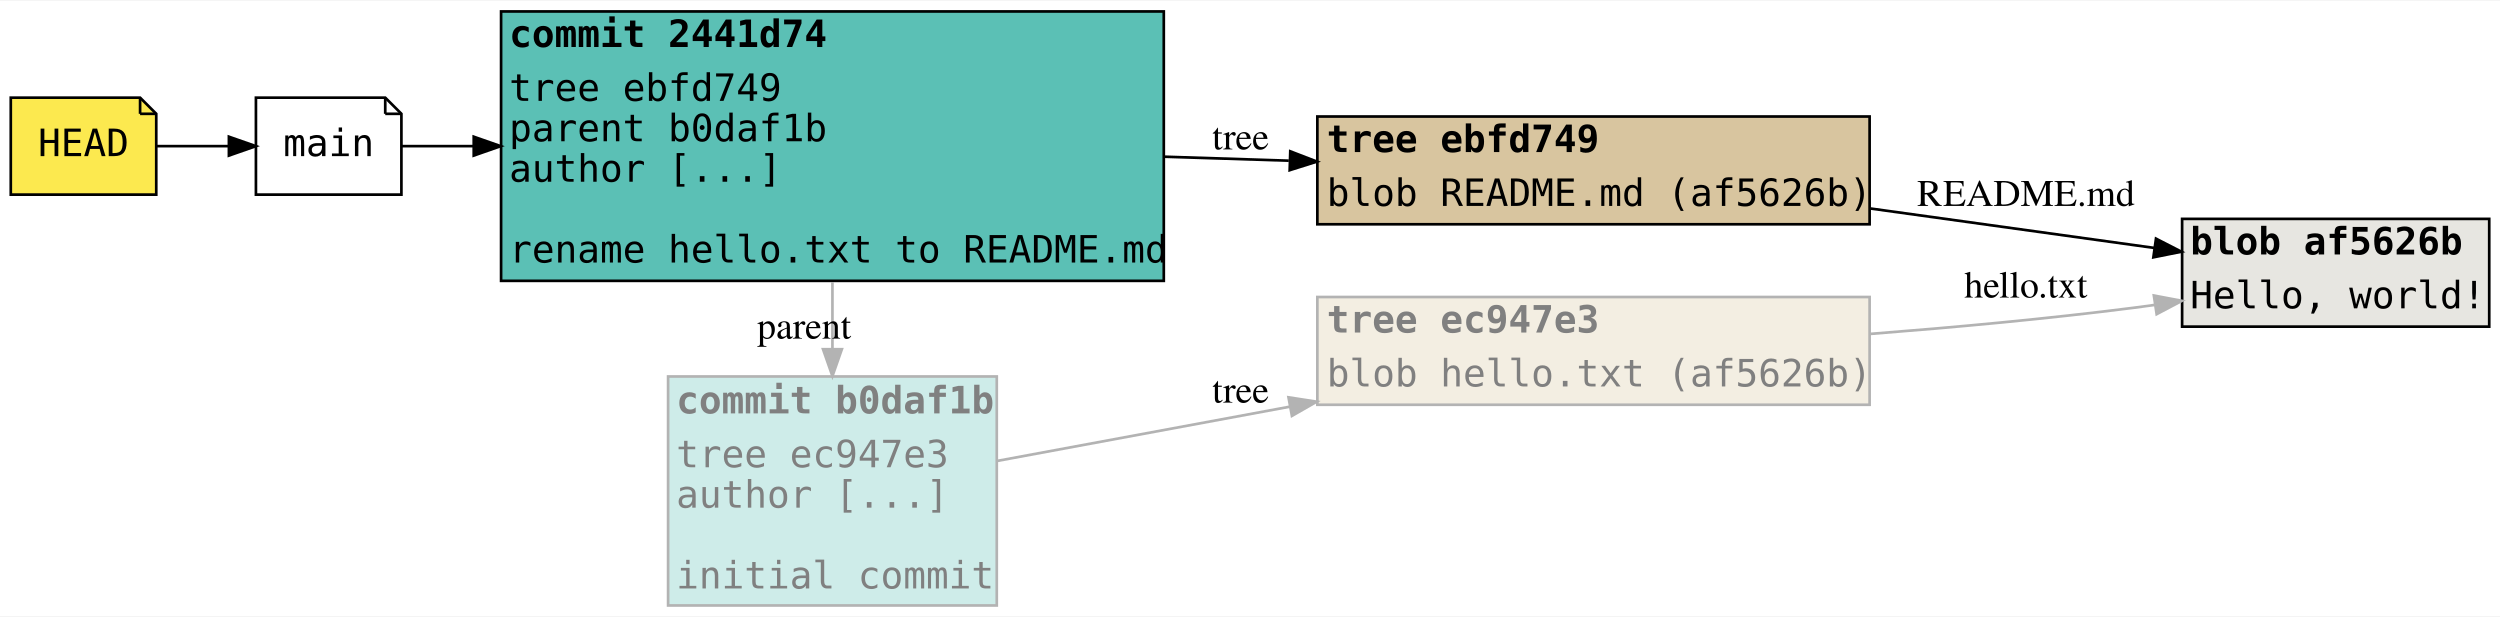
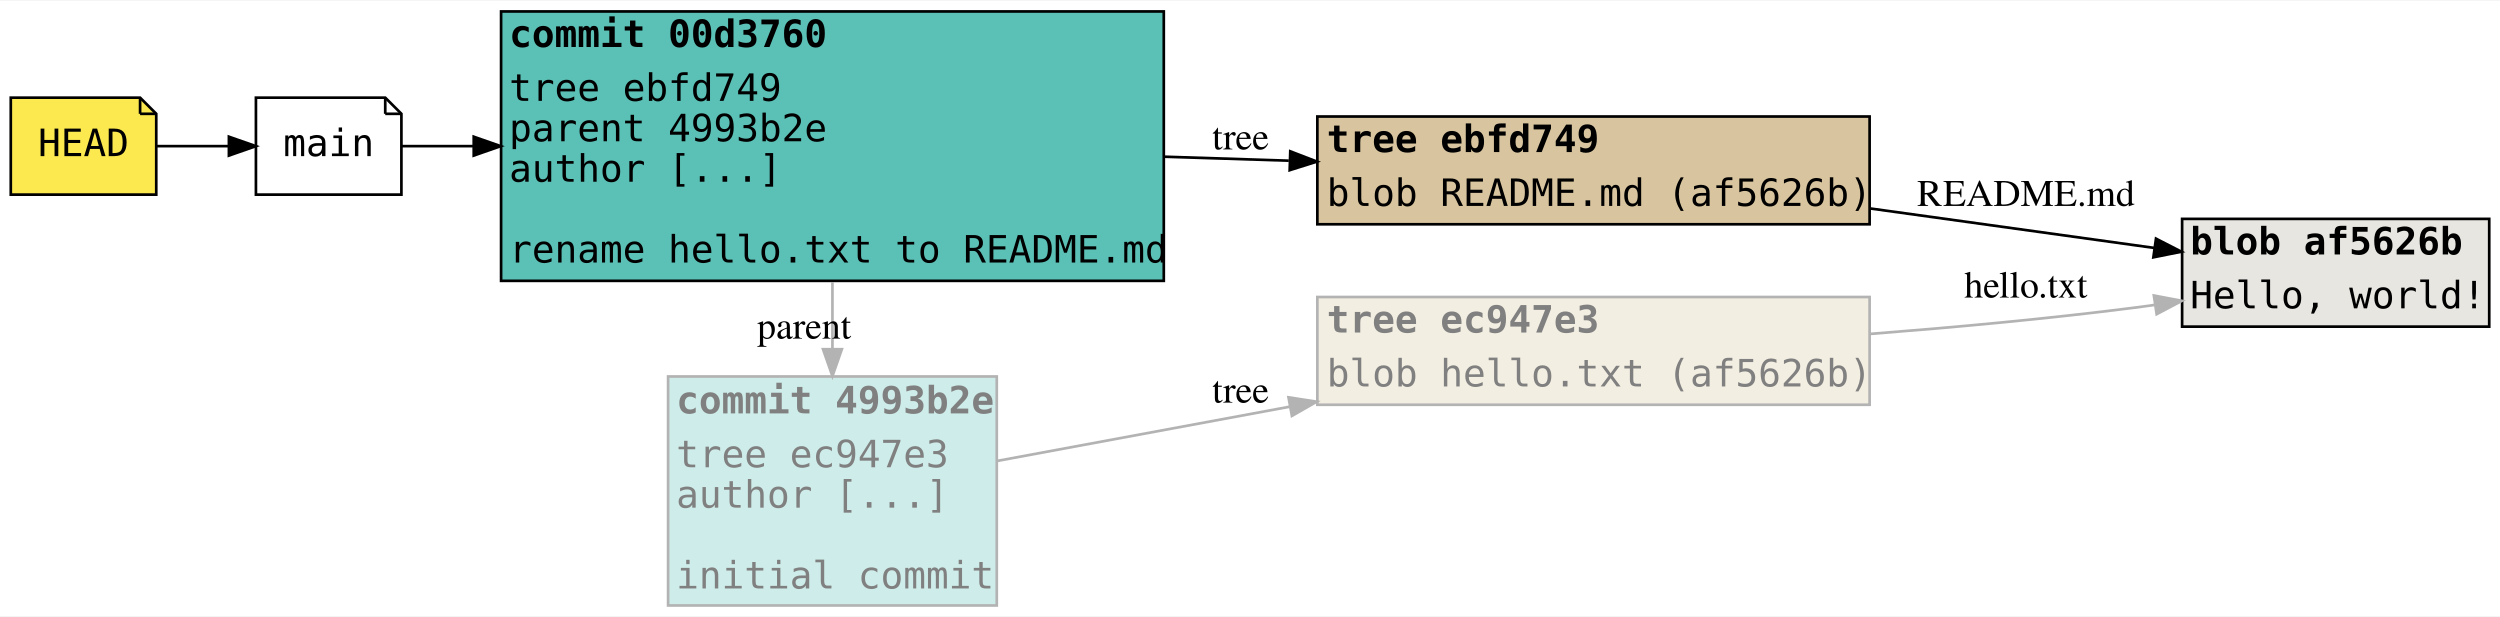
<svg xmlns="http://www.w3.org/2000/svg" width="928pt" height="229pt" viewBox="0.00 0.00 928.00 228.50">
  <g id="graph0" class="graph" transform="scale(1 1) rotate(0) translate(4 224.5)">
    <polygon fill="white" stroke="transparent" points="-4,4 -4,-224.5 924,-224.5 924,4 -4,4" />
    <g id="node1" class="node">
      <polygon fill="#5bc0b5" stroke="transparent" points="182,-120.5 182,-220.5 428,-220.5 428,-120.5 182,-120.5" />
-       <text text-anchor="start" x="185" y="-207.3" font-family="monospace" font-weight="bold" font-size="14.00" fill="#000000">commit 2441d74</text>
+       <text text-anchor="start" x="185" y="-207.3" font-family="monospace" font-weight="bold" font-size="14.00" fill="#000000">commit 00d3760</text>
      <text text-anchor="start" x="185" y="-187.3" font-family="monospace" font-size="14.00" fill="#000000">tree ebfd749                 </text>
-       <text text-anchor="start" x="185" y="-172.3" font-family="monospace" font-size="14.00" fill="#000000">parent b0daf1b               </text>
+       <text text-anchor="start" x="185" y="-172.3" font-family="monospace" font-size="14.00" fill="#000000">parent 4993b2e               </text>
      <text text-anchor="start" x="185" y="-157.3" font-family="monospace" font-size="14.00" fill="#000000">author [...]                 </text>
      <text text-anchor="start" x="185" y="-142.3" font-family="monospace" font-size="14.00" fill="#000000">                             </text>
      <text text-anchor="start" x="185" y="-127.3" font-family="monospace" font-size="14.00" fill="#000000">rename hello.txt to README.md</text>
      <polygon fill="none" stroke="#000000" points="182,-120.5 182,-220.5 428,-220.5 428,-120.5 182,-120.5" />
    </g>
    <g id="node2" class="node">
      <polygon fill="#d8c59f" stroke="transparent" points="485,-141.5 485,-181.5 690,-181.5 690,-141.5 485,-141.5" />
      <text text-anchor="start" x="488.5" y="-168.3" font-family="monospace" font-weight="bold" font-size="14.00" fill="#000000">tree ebfd749</text>
      <text text-anchor="start" x="488.5" y="-148.3" font-family="monospace" font-size="14.00" fill="#000000">blob README.md (af5626b)</text>
      <polygon fill="none" stroke="#000000" points="485,-141.5 485,-181.5 690,-181.5 690,-141.5 485,-141.5" />
    </g>
    <g id="edge1" class="edge">
      <path fill="none" stroke="#000000" d="M428.22,-166.58C443.57,-166.09 459.22,-165.58 474.4,-165.1" />
      <polygon fill="#000000" stroke="#000000" points="474.95,-168.58 484.84,-164.76 474.73,-161.58 474.95,-168.58" />
      <text text-anchor="middle" x="456.5" y="-169.3" font-family="Times,serif" font-size="14.00">tree</text>
    </g>
    <g id="node3" class="node">
      <polygon fill="#ceece9" stroke="transparent" points="244,0 244,-85 366,-85 366,0 244,0" />
-       <text text-anchor="start" x="247" y="-71.3" font-family="monospace" font-weight="bold" font-size="14.00" fill="#808080">commit b0daf1b</text>
+       <text text-anchor="start" x="247" y="-71.3" font-family="monospace" font-weight="bold" font-size="14.00" fill="#808080">commit 4993b2e</text>
      <text text-anchor="start" x="247" y="-51.3" font-family="monospace" font-size="14.00" fill="#808080">tree ec947e3  </text>
      <text text-anchor="start" x="247" y="-36.3" font-family="monospace" font-size="14.00" fill="#808080">author [...]  </text>
      <text text-anchor="start" x="247" y="-21.3" font-family="monospace" font-size="14.00" fill="#808080">              </text>
      <text text-anchor="start" x="247" y="-6.3" font-family="monospace" font-size="14.00" fill="#808080">initial commit</text>
      <polygon fill="none" stroke="#b3b3b3" points="244,0 244,-85 366,-85 366,0 244,0" />
    </g>
    <g id="edge2" class="edge">
      <path fill="none" stroke="#b3b3b3" d="M305,-120.07C305,-111.94 305,-103.5 305,-95.32" />
      <polygon fill="#b3b3b3" stroke="#b3b3b3" points="308.5,-95.12 305,-85.12 301.5,-95.12 308.5,-95.12" />
      <text text-anchor="middle" x="294.5" y="-99.05" font-family="Times,serif" font-size="14.00">parent</text>
    </g>
    <g id="node4" class="node">
      <polygon fill="#e7e6e1" stroke="transparent" points="806,-103.5 806,-143.5 920,-143.5 920,-103.5 806,-103.5" />
      <text text-anchor="start" x="809" y="-130.3" font-family="monospace" font-weight="bold" font-size="14.00" fill="#000000">blob af5626b</text>
      <text text-anchor="start" x="809" y="-110.3" font-family="monospace" font-size="14.00" fill="#000000">Hello, world!</text>
      <polygon fill="none" stroke="#000000" points="806,-103.5 806,-143.5 920,-143.5 920,-103.5 806,-103.5" />
    </g>
    <g id="edge3" class="edge">
      <path fill="none" stroke="#000000" d="M690.34,-147.35C725.56,-142.46 764.09,-137.1 795.71,-132.71" />
      <polygon fill="#000000" stroke="#000000" points="796.3,-136.16 805.72,-131.32 795.33,-129.23 796.3,-136.16" />
      <text text-anchor="middle" x="748" y="-148.3" font-family="Times,serif" font-size="14.00">README.md</text>
    </g>
    <g id="node5" class="node">
      <polygon fill="#f3eee2" stroke="transparent" points="485,-74.5 485,-114.5 690,-114.5 690,-74.5 485,-74.5" />
      <text text-anchor="start" x="488.5" y="-101.3" font-family="monospace" font-weight="bold" font-size="14.00" fill="#808080">tree ec947e3</text>
      <text text-anchor="start" x="488.5" y="-81.3" font-family="monospace" font-size="14.00" fill="#808080">blob hello.txt (af5626b)</text>
      <polygon fill="none" stroke="#b3b3b3" points="485,-74.5 485,-114.5 690,-114.5 690,-74.5 485,-74.5" />
    </g>
    <g id="edge4" class="edge">
      <path fill="none" stroke="#b3b3b3" d="M366.17,-53.66C397.87,-59.53 437.77,-66.93 474.88,-73.81" />
      <polygon fill="#b3b3b3" stroke="#b3b3b3" points="474.29,-77.26 484.76,-75.64 475.56,-70.37 474.29,-77.26" />
      <text text-anchor="middle" x="456.5" y="-75.3" font-family="Times,serif" font-size="14.00">tree</text>
    </g>
    <g id="edge5" class="edge">
      <path fill="none" stroke="#b3b3b3" d="M690.18,-100.8C721.61,-103.25 756.29,-106.45 788,-110.5 790.55,-110.83 793.14,-111.18 795.76,-111.55" />
      <polygon fill="#b3b3b3" stroke="#b3b3b3" points="795.51,-115.05 805.92,-113.08 796.55,-108.13 795.51,-115.05" />
      <text text-anchor="middle" x="748" y="-114.3" font-family="Times,serif" font-size="14.00">hello.txt</text>
    </g>
    <g id="node6" class="node">
      <polygon fill="white" stroke="black" points="139,-188.5 91,-188.5 91,-152.5 145,-152.5 145,-182.5 139,-188.5" />
      <polyline fill="none" stroke="black" points="139,-188.5 139,-182.5 " />
      <polyline fill="none" stroke="black" points="145,-182.5 139,-182.5 " />
      <text text-anchor="middle" x="118" y="-166.8" font-family="monospace" font-size="14.00">main</text>
    </g>
    <g id="edge6" class="edge">
      <path fill="none" stroke="black" d="M145.11,-170.5C152.88,-170.5 161.97,-170.5 171.8,-170.5" />
      <polygon fill="black" stroke="black" points="171.85,-174 181.85,-170.5 171.85,-167 171.85,-174" />
    </g>
    <g id="node7" class="node">
      <polygon fill="#fce94f" stroke="black" points="48,-188.5 0,-188.5 0,-152.5 54,-152.5 54,-182.5 48,-188.5" />
      <polyline fill="none" stroke="black" points="48,-188.5 48,-182.5 " />
      <polyline fill="none" stroke="black" points="54,-182.5 48,-182.5 " />
      <text text-anchor="middle" x="27" y="-166.8" font-family="monospace" font-size="14.00">HEAD</text>
    </g>
    <g id="edge7" class="edge">
      <path fill="none" stroke="black" d="M54.22,-170.5C62.55,-170.5 71.91,-170.5 80.82,-170.5" />
      <polygon fill="black" stroke="black" points="80.97,-174 90.97,-170.5 80.97,-167 80.97,-174" />
    </g>
  </g>
</svg>
